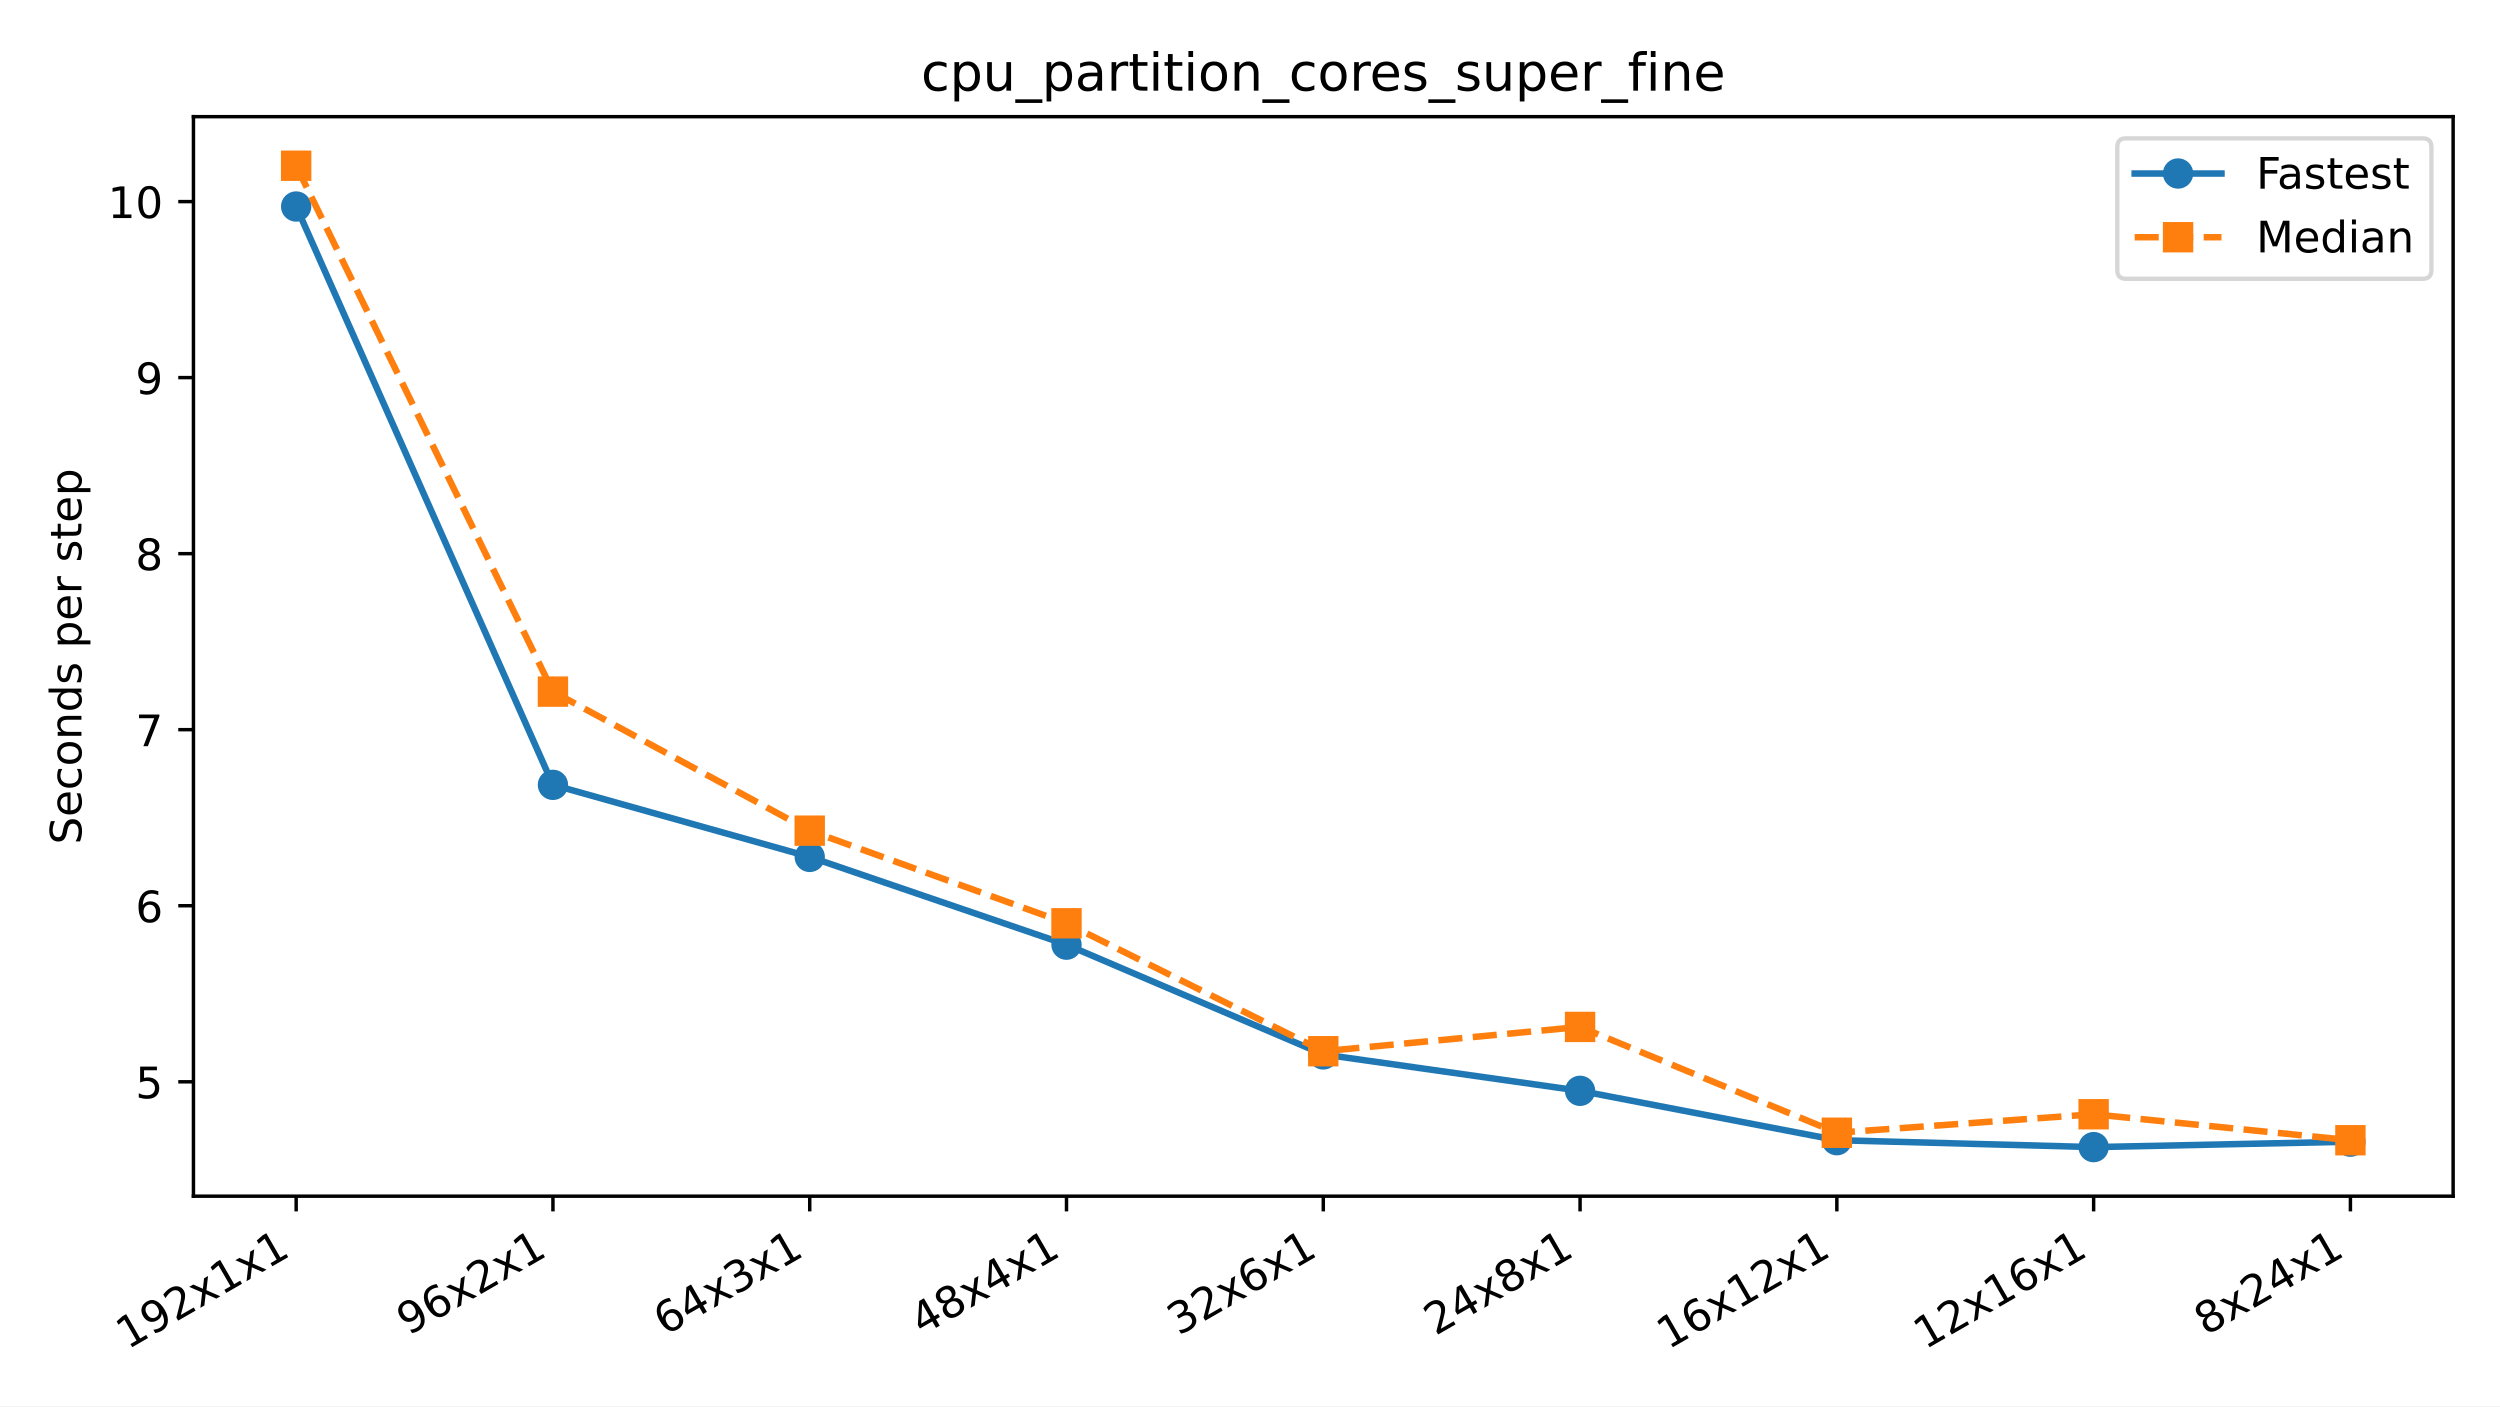
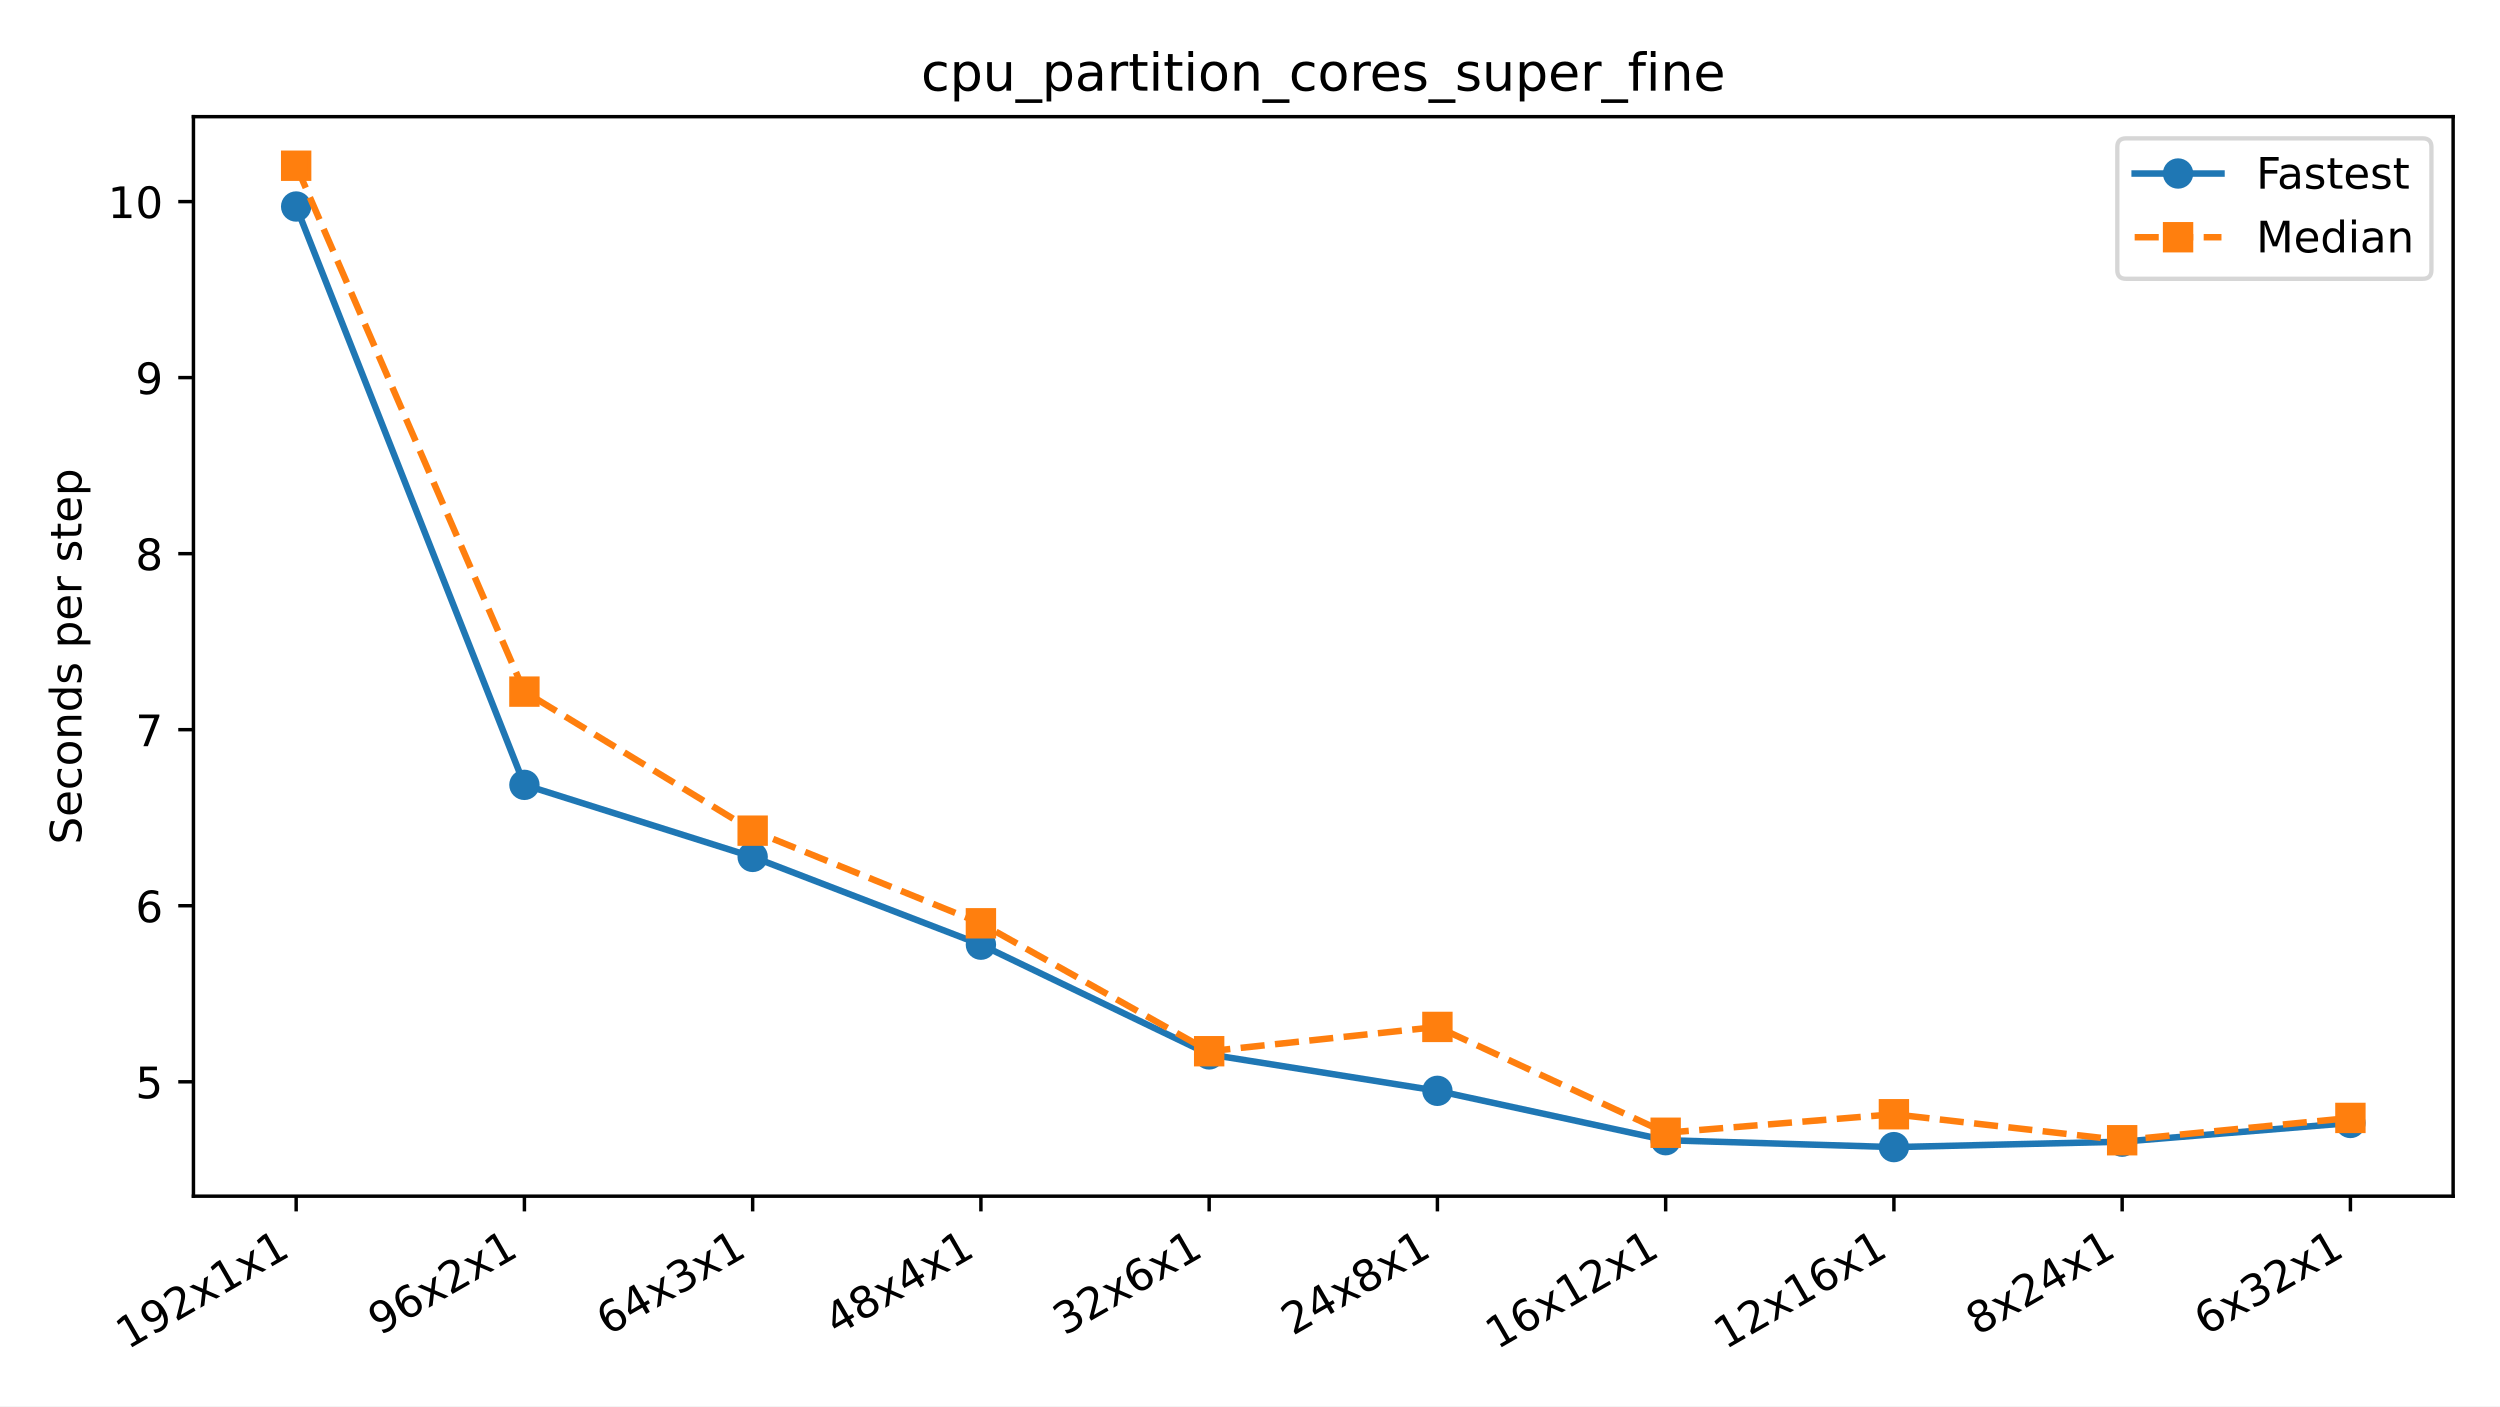
<svg xmlns="http://www.w3.org/2000/svg" xmlns:xlink="http://www.w3.org/1999/xlink" width="576pt" height="324pt" viewBox="0 0 576 324" version="1.1">
  <defs>
    <style type="text/css">*{stroke-linejoin: round; stroke-linecap: butt}</style>
  </defs>
  <g id="figure_1">
    <g id="patch_1">
      <path d="M 0 324 L 576 324 L 576 0 L 0 0 z " style="fill: #ffffff" />
    </g>
    <g id="axes_1">
      <g id="patch_2">
        <path d="M 44.57 275.6 L 565.2 275.6 L 565.2 26.88 L 44.57 26.88 z " style="fill: #ffffff" />
      </g>
      <g id="matplotlib.axis_1">
        <g id="xtick_1">
          <g id="line2d_1">
            <defs>
              <path id="m915a4b6a7f" d="M 0 0 L 0 3.5 " style="stroke: #000000; stroke-width: 0.8" />
            </defs>
            <g>
              <use xlink:href="#m915a4b6a7f" x="68.235" y="275.6" style="stroke: #000000; stroke-width: 0.8" />
            </g>
          </g>
          <g id="text_1">
            <text style="font-size: 10px; font-family: 'DejaVu Sans', 'Bitstream Vera Sans', 'Computer Modern Sans Serif', 'Lucida Grande', 'Verdana', 'Geneva', 'Lucid', 'Arial', 'Helvetica', 'Avant Garde', sans-serif" transform="translate(29.39315 311.0059) rotate(-30)">192x1x1</text>
          </g>
        </g>
        <g id="xtick_2">
          <g id="line2d_2">
            <g>
-               <use xlink:href="#m915a4b6a7f" x="127.397" y="275.6" style="stroke: #000000; stroke-width: 0.8" />
+               <use xlink:href="#m915a4b6a7f" x="120.824" y="275.6" style="stroke: #000000; stroke-width: 0.8" />
            </g>
          </g>
          <g id="text_2">
-             <text style="font-size: 10px; font-family: 'DejaVu Sans', 'Bitstream Vera Sans', 'Computer Modern Sans Serif', 'Lucida Grande', 'Verdana', 'Geneva', 'Lucid', 'Arial', 'Helvetica', 'Avant Garde', sans-serif" transform="translate(94.06573 307.8247) rotate(-30)">96x2x1</text>
+             <text style="font-size: 10px; font-family: 'DejaVu Sans', 'Bitstream Vera Sans', 'Computer Modern Sans Serif', 'Lucida Grande', 'Verdana', 'Geneva', 'Lucid', 'Arial', 'Helvetica', 'Avant Garde', sans-serif" transform="translate(87.49212 307.8247) rotate(-30)">96x2x1</text>
          </g>
        </g>
        <g id="xtick_3">
          <g id="line2d_3">
            <g>
-               <use xlink:href="#m915a4b6a7f" x="186.56" y="275.6" style="stroke: #000000; stroke-width: 0.8" />
+               <use xlink:href="#m915a4b6a7f" x="173.413" y="275.6" style="stroke: #000000; stroke-width: 0.8" />
            </g>
          </g>
          <g id="text_3">
-             <text style="font-size: 10px; font-family: 'DejaVu Sans', 'Bitstream Vera Sans', 'Computer Modern Sans Serif', 'Lucida Grande', 'Verdana', 'Geneva', 'Lucid', 'Arial', 'Helvetica', 'Avant Garde', sans-serif" transform="translate(153.2282 307.8247) rotate(-30)">64x3x1</text>
+             <text style="font-size: 10px; font-family: 'DejaVu Sans', 'Bitstream Vera Sans', 'Computer Modern Sans Serif', 'Lucida Grande', 'Verdana', 'Geneva', 'Lucid', 'Arial', 'Helvetica', 'Avant Garde', sans-serif" transform="translate(140.081 307.8247) rotate(-30)">64x3x1</text>
          </g>
        </g>
        <g id="xtick_4">
          <g id="line2d_4">
            <g>
-               <use xlink:href="#m915a4b6a7f" x="245.722" y="275.6" style="stroke: #000000; stroke-width: 0.8" />
+               <use xlink:href="#m915a4b6a7f" x="226.002" y="275.6" style="stroke: #000000; stroke-width: 0.8" />
            </g>
          </g>
          <g id="text_4">
-             <text style="font-size: 10px; font-family: 'DejaVu Sans', 'Bitstream Vera Sans', 'Computer Modern Sans Serif', 'Lucida Grande', 'Verdana', 'Geneva', 'Lucid', 'Arial', 'Helvetica', 'Avant Garde', sans-serif" transform="translate(212.3907 307.8247) rotate(-30)">48x4x1</text>
+             <text style="font-size: 10px; font-family: 'DejaVu Sans', 'Bitstream Vera Sans', 'Computer Modern Sans Serif', 'Lucida Grande', 'Verdana', 'Geneva', 'Lucid', 'Arial', 'Helvetica', 'Avant Garde', sans-serif" transform="translate(192.6699 307.8247) rotate(-30)">48x4x1</text>
          </g>
        </g>
        <g id="xtick_5">
          <g id="line2d_5">
            <g>
-               <use xlink:href="#m915a4b6a7f" x="304.885" y="275.6" style="stroke: #000000; stroke-width: 0.8" />
+               <use xlink:href="#m915a4b6a7f" x="278.591" y="275.6" style="stroke: #000000; stroke-width: 0.8" />
            </g>
          </g>
          <g id="text_5">
-             <text style="font-size: 10px; font-family: 'DejaVu Sans', 'Bitstream Vera Sans', 'Computer Modern Sans Serif', 'Lucida Grande', 'Verdana', 'Geneva', 'Lucid', 'Arial', 'Helvetica', 'Avant Garde', sans-serif" transform="translate(271.5532 307.8247) rotate(-30)">32x6x1</text>
+             <text style="font-size: 10px; font-family: 'DejaVu Sans', 'Bitstream Vera Sans', 'Computer Modern Sans Serif', 'Lucida Grande', 'Verdana', 'Geneva', 'Lucid', 'Arial', 'Helvetica', 'Avant Garde', sans-serif" transform="translate(245.2588 307.8247) rotate(-30)">32x6x1</text>
          </g>
        </g>
        <g id="xtick_6">
          <g id="line2d_6">
            <g>
-               <use xlink:href="#m915a4b6a7f" x="364.048" y="275.6" style="stroke: #000000; stroke-width: 0.8" />
+               <use xlink:href="#m915a4b6a7f" x="331.179" y="275.6" style="stroke: #000000; stroke-width: 0.8" />
            </g>
          </g>
          <g id="text_6">
-             <text style="font-size: 10px; font-family: 'DejaVu Sans', 'Bitstream Vera Sans', 'Computer Modern Sans Serif', 'Lucida Grande', 'Verdana', 'Geneva', 'Lucid', 'Arial', 'Helvetica', 'Avant Garde', sans-serif" transform="translate(330.7157 307.8247) rotate(-30)">24x8x1</text>
+             <text style="font-size: 10px; font-family: 'DejaVu Sans', 'Bitstream Vera Sans', 'Computer Modern Sans Serif', 'Lucida Grande', 'Verdana', 'Geneva', 'Lucid', 'Arial', 'Helvetica', 'Avant Garde', sans-serif" transform="translate(297.8477 307.8247) rotate(-30)">24x8x1</text>
          </g>
        </g>
        <g id="xtick_7">
          <g id="line2d_7">
            <g>
-               <use xlink:href="#m915a4b6a7f" x="423.21" y="275.6" style="stroke: #000000; stroke-width: 0.8" />
+               <use xlink:href="#m915a4b6a7f" x="383.768" y="275.6" style="stroke: #000000; stroke-width: 0.8" />
            </g>
          </g>
          <g id="text_7">
-             <text style="font-size: 10px; font-family: 'DejaVu Sans', 'Bitstream Vera Sans', 'Computer Modern Sans Serif', 'Lucida Grande', 'Verdana', 'Geneva', 'Lucid', 'Arial', 'Helvetica', 'Avant Garde', sans-serif" transform="translate(384.3681 311.0059) rotate(-30)">16x12x1</text>
+             <text style="font-size: 10px; font-family: 'DejaVu Sans', 'Bitstream Vera Sans', 'Computer Modern Sans Serif', 'Lucida Grande', 'Verdana', 'Geneva', 'Lucid', 'Arial', 'Helvetica', 'Avant Garde', sans-serif" transform="translate(344.9265 311.0059) rotate(-30)">16x12x1</text>
          </g>
        </g>
        <g id="xtick_8">
          <g id="line2d_8">
            <g>
-               <use xlink:href="#m915a4b6a7f" x="482.373" y="275.6" style="stroke: #000000; stroke-width: 0.8" />
+               <use xlink:href="#m915a4b6a7f" x="436.357" y="275.6" style="stroke: #000000; stroke-width: 0.8" />
            </g>
          </g>
          <g id="text_8">
-             <text style="font-size: 10px; font-family: 'DejaVu Sans', 'Bitstream Vera Sans', 'Computer Modern Sans Serif', 'Lucida Grande', 'Verdana', 'Geneva', 'Lucid', 'Arial', 'Helvetica', 'Avant Garde', sans-serif" transform="translate(443.5306 311.0059) rotate(-30)">12x16x1</text>
+             <text style="font-size: 10px; font-family: 'DejaVu Sans', 'Bitstream Vera Sans', 'Computer Modern Sans Serif', 'Lucida Grande', 'Verdana', 'Geneva', 'Lucid', 'Arial', 'Helvetica', 'Avant Garde', sans-serif" transform="translate(397.5154 311.0059) rotate(-30)">12x16x1</text>
          </g>
        </g>
        <g id="xtick_9">
          <g id="line2d_9">
            <g>
+               <use xlink:href="#m915a4b6a7f" x="488.946" y="275.6" style="stroke: #000000; stroke-width: 0.8" />
+             </g>
+           </g>
+           <g id="text_9">
+             <text style="font-size: 10px; font-family: 'DejaVu Sans', 'Bitstream Vera Sans', 'Computer Modern Sans Serif', 'Lucida Grande', 'Verdana', 'Geneva', 'Lucid', 'Arial', 'Helvetica', 'Avant Garde', sans-serif" transform="translate(455.6143 307.8247) rotate(-30)">8x24x1</text>
+           </g>
+         </g>
+         <g id="xtick_10">
+           <g id="line2d_10">
+             <g>
              <use xlink:href="#m915a4b6a7f" x="541.535" y="275.6" style="stroke: #000000; stroke-width: 0.8" />
            </g>
          </g>
-           <g id="text_9">
-             <text style="font-size: 10px; font-family: 'DejaVu Sans', 'Bitstream Vera Sans', 'Computer Modern Sans Serif', 'Lucida Grande', 'Verdana', 'Geneva', 'Lucid', 'Arial', 'Helvetica', 'Avant Garde', sans-serif" transform="translate(508.2032 307.8247) rotate(-30)">8x24x1</text>
+           <g id="text_10">
+             <text style="font-size: 10px; font-family: 'DejaVu Sans', 'Bitstream Vera Sans', 'Computer Modern Sans Serif', 'Lucida Grande', 'Verdana', 'Geneva', 'Lucid', 'Arial', 'Helvetica', 'Avant Garde', sans-serif" transform="translate(508.2032 307.8247) rotate(-30)">6x32x1</text>
          </g>
        </g>
      </g>
      <g id="matplotlib.axis_2">
        <g id="ytick_1">
-           <g id="line2d_10">
+           <g id="line2d_11">
            <defs>
              <path id="mc665064905" d="M 0 0 L -3.5 0 " style="stroke: #000000; stroke-width: 0.8" />
            </defs>
            <g>
              <use xlink:href="#mc665064905" x="44.57" y="249.24" style="stroke: #000000; stroke-width: 0.8" />
            </g>
          </g>
-           <g id="text_10">
+           <g id="text_11">
            <text style="font-size: 10px; font-family: 'DejaVu Sans', 'Bitstream Vera Sans', 'Computer Modern Sans Serif', 'Lucida Grande', 'Verdana', 'Geneva', 'Lucid', 'Arial', 'Helvetica', 'Avant Garde', sans-serif; text-anchor: end" x="37.57" y="253.04" transform="rotate(-0 37.57 253.0397)">5</text>
          </g>
        </g>
        <g id="ytick_2">
-           <g id="line2d_11">
+           <g id="line2d_12">
            <g>
              <use xlink:href="#mc665064905" x="44.57" y="208.681" style="stroke: #000000; stroke-width: 0.8" />
            </g>
          </g>
-           <g id="text_11">
+           <g id="text_12">
            <text style="font-size: 10px; font-family: 'DejaVu Sans', 'Bitstream Vera Sans', 'Computer Modern Sans Serif', 'Lucida Grande', 'Verdana', 'Geneva', 'Lucid', 'Arial', 'Helvetica', 'Avant Garde', sans-serif; text-anchor: end" x="37.57" y="212.48" transform="rotate(-0 37.57 212.4801)">6</text>
          </g>
        </g>
        <g id="ytick_3">
-           <g id="line2d_12">
+           <g id="line2d_13">
            <g>
              <use xlink:href="#mc665064905" x="44.57" y="168.121" style="stroke: #000000; stroke-width: 0.8" />
            </g>
          </g>
-           <g id="text_12">
+           <g id="text_13">
            <text style="font-size: 10px; font-family: 'DejaVu Sans', 'Bitstream Vera Sans', 'Computer Modern Sans Serif', 'Lucida Grande', 'Verdana', 'Geneva', 'Lucid', 'Arial', 'Helvetica', 'Avant Garde', sans-serif; text-anchor: end" x="37.57" y="171.921" transform="rotate(-0 37.57 171.9206)">7</text>
          </g>
        </g>
        <g id="ytick_4">
-           <g id="line2d_13">
+           <g id="line2d_14">
            <g>
              <use xlink:href="#mc665064905" x="44.57" y="127.562" style="stroke: #000000; stroke-width: 0.8" />
            </g>
          </g>
-           <g id="text_13">
+           <g id="text_14">
            <text style="font-size: 10px; font-family: 'DejaVu Sans', 'Bitstream Vera Sans', 'Computer Modern Sans Serif', 'Lucida Grande', 'Verdana', 'Geneva', 'Lucid', 'Arial', 'Helvetica', 'Avant Garde', sans-serif; text-anchor: end" x="37.57" y="131.361" transform="rotate(-0 37.57 131.3611)">8</text>
          </g>
        </g>
        <g id="ytick_5">
-           <g id="line2d_14">
+           <g id="line2d_15">
            <g>
              <use xlink:href="#mc665064905" x="44.57" y="87.002" style="stroke: #000000; stroke-width: 0.8" />
            </g>
          </g>
-           <g id="text_14">
+           <g id="text_15">
            <text style="font-size: 10px; font-family: 'DejaVu Sans', 'Bitstream Vera Sans', 'Computer Modern Sans Serif', 'Lucida Grande', 'Verdana', 'Geneva', 'Lucid', 'Arial', 'Helvetica', 'Avant Garde', sans-serif; text-anchor: end" x="37.57" y="90.802" transform="rotate(-0 37.57 90.80152)">9</text>
          </g>
        </g>
        <g id="ytick_6">
-           <g id="line2d_15">
+           <g id="line2d_16">
            <g>
              <use xlink:href="#mc665064905" x="44.57" y="46.443" style="stroke: #000000; stroke-width: 0.8" />
            </g>
          </g>
-           <g id="text_15">
+           <g id="text_16">
            <text style="font-size: 10px; font-family: 'DejaVu Sans', 'Bitstream Vera Sans', 'Computer Modern Sans Serif', 'Lucida Grande', 'Verdana', 'Geneva', 'Lucid', 'Arial', 'Helvetica', 'Avant Garde', sans-serif; text-anchor: end" x="37.57" y="50.242" transform="rotate(-0 37.57 50.24199)">10</text>
          </g>
        </g>
-         <g id="text_16">
+         <g id="text_17">
          <text style="font-size: 10px; font-family: 'DejaVu Sans', 'Bitstream Vera Sans', 'Computer Modern Sans Serif', 'Lucida Grande', 'Verdana', 'Geneva', 'Lucid', 'Arial', 'Helvetica', 'Avant Garde', sans-serif; text-anchor: middle" x="18.765" y="151.24" transform="rotate(-90 18.76531 151.2402)">Seconds per step</text>
        </g>
      </g>
-       <g id="line2d_16">
-         <path d="M 68.235 47.58 L 127.397 180.831 L 186.56 197.433 L 245.722 217.656 L 304.885 242.938 L 364.048 251.327 L 423.21 262.703 L 482.373 264.295 L 541.535 263.045 " clip-path="url(#p921521c701)" style="fill: none; stroke: #1f77b4; stroke-width: 1.5; stroke-linecap: square" />
+       <g id="line2d_17">
+         <path d="M 68.235 47.58 L 120.824 180.831 L 173.413 197.433 L 226.002 217.656 L 278.591 242.938 L 331.179 251.327 L 383.768 262.703 L 436.357 264.295 L 488.946 263.045 L 541.535 258.733 " clip-path="url(#p921521c701)" style="fill: none; stroke: #1f77b4; stroke-width: 1.5; stroke-linecap: square" />
        <defs>
          <path id="mfb15104b4f" d="M 0 3 C 0.796 3 1.559 2.684 2.121 2.121 C 2.684 1.559 3 0.796 3 0 C 3 -0.796 2.684 -1.559 2.121 -2.121 C 1.559 -2.684 0.796 -3 0 -3 C -0.796 -3 -1.559 -2.684 -2.121 -2.121 C -2.684 -1.559 -3 -0.796 -3 0 C -3 0.796 -2.684 1.559 -2.121 2.121 C -1.559 2.684 -0.796 3 0 3 z " style="stroke: #1f77b4" />
        </defs>
        <g clip-path="url(#p921521c701)">
          <use xlink:href="#mfb15104b4f" x="68.235" y="47.58" style="fill: #1f77b4; stroke: #1f77b4" />
-           <use xlink:href="#mfb15104b4f" x="127.397" y="180.831" style="fill: #1f77b4; stroke: #1f77b4" />
-           <use xlink:href="#mfb15104b4f" x="186.56" y="197.433" style="fill: #1f77b4; stroke: #1f77b4" />
-           <use xlink:href="#mfb15104b4f" x="245.722" y="217.656" style="fill: #1f77b4; stroke: #1f77b4" />
-           <use xlink:href="#mfb15104b4f" x="304.885" y="242.938" style="fill: #1f77b4; stroke: #1f77b4" />
-           <use xlink:href="#mfb15104b4f" x="364.048" y="251.327" style="fill: #1f77b4; stroke: #1f77b4" />
-           <use xlink:href="#mfb15104b4f" x="423.21" y="262.703" style="fill: #1f77b4; stroke: #1f77b4" />
-           <use xlink:href="#mfb15104b4f" x="482.373" y="264.295" style="fill: #1f77b4; stroke: #1f77b4" />
-           <use xlink:href="#mfb15104b4f" x="541.535" y="263.045" style="fill: #1f77b4; stroke: #1f77b4" />
-         </g>
-       </g>
-       <g id="line2d_17">
-         <path d="M 68.235 38.185 L 127.397 159.35 L 186.56 191.384 L 245.722 212.727 L 304.885 242.201 L 364.048 236.602 L 423.21 260.985 L 482.373 256.723 L 541.535 262.711 " clip-path="url(#p921521c701)" style="fill: none; stroke-dasharray: 5.55,2.4; stroke-dashoffset: 0; stroke: #ff7f0e; stroke-width: 1.5" />
+           <use xlink:href="#mfb15104b4f" x="120.824" y="180.831" style="fill: #1f77b4; stroke: #1f77b4" />
+           <use xlink:href="#mfb15104b4f" x="173.413" y="197.433" style="fill: #1f77b4; stroke: #1f77b4" />
+           <use xlink:href="#mfb15104b4f" x="226.002" y="217.656" style="fill: #1f77b4; stroke: #1f77b4" />
+           <use xlink:href="#mfb15104b4f" x="278.591" y="242.938" style="fill: #1f77b4; stroke: #1f77b4" />
+           <use xlink:href="#mfb15104b4f" x="331.179" y="251.327" style="fill: #1f77b4; stroke: #1f77b4" />
+           <use xlink:href="#mfb15104b4f" x="383.768" y="262.703" style="fill: #1f77b4; stroke: #1f77b4" />
+           <use xlink:href="#mfb15104b4f" x="436.357" y="264.295" style="fill: #1f77b4; stroke: #1f77b4" />
+           <use xlink:href="#mfb15104b4f" x="488.946" y="263.045" style="fill: #1f77b4; stroke: #1f77b4" />
+           <use xlink:href="#mfb15104b4f" x="541.535" y="258.733" style="fill: #1f77b4; stroke: #1f77b4" />
+         </g>
+       </g>
+       <g id="line2d_18">
+         <path d="M 68.235 38.185 L 120.824 159.35 L 173.413 191.384 L 226.002 212.727 L 278.591 242.201 L 331.179 236.602 L 383.768 260.985 L 436.357 256.723 L 488.946 262.711 L 541.535 257.57 " clip-path="url(#p921521c701)" style="fill: none; stroke-dasharray: 5.55,2.4; stroke-dashoffset: 0; stroke: #ff7f0e; stroke-width: 1.5" />
        <defs>
          <path id="m5a906554f0" d="M -3 3 L 3 3 L 3 -3 L -3 -3 z " style="stroke: #ff7f0e; stroke-linejoin: miter" />
        </defs>
        <g clip-path="url(#p921521c701)">
          <use xlink:href="#m5a906554f0" x="68.235" y="38.185" style="fill: #ff7f0e; stroke: #ff7f0e; stroke-linejoin: miter" />
-           <use xlink:href="#m5a906554f0" x="127.397" y="159.35" style="fill: #ff7f0e; stroke: #ff7f0e; stroke-linejoin: miter" />
-           <use xlink:href="#m5a906554f0" x="186.56" y="191.384" style="fill: #ff7f0e; stroke: #ff7f0e; stroke-linejoin: miter" />
-           <use xlink:href="#m5a906554f0" x="245.722" y="212.727" style="fill: #ff7f0e; stroke: #ff7f0e; stroke-linejoin: miter" />
-           <use xlink:href="#m5a906554f0" x="304.885" y="242.201" style="fill: #ff7f0e; stroke: #ff7f0e; stroke-linejoin: miter" />
-           <use xlink:href="#m5a906554f0" x="364.048" y="236.602" style="fill: #ff7f0e; stroke: #ff7f0e; stroke-linejoin: miter" />
-           <use xlink:href="#m5a906554f0" x="423.21" y="260.985" style="fill: #ff7f0e; stroke: #ff7f0e; stroke-linejoin: miter" />
-           <use xlink:href="#m5a906554f0" x="482.373" y="256.723" style="fill: #ff7f0e; stroke: #ff7f0e; stroke-linejoin: miter" />
-           <use xlink:href="#m5a906554f0" x="541.535" y="262.711" style="fill: #ff7f0e; stroke: #ff7f0e; stroke-linejoin: miter" />
+           <use xlink:href="#m5a906554f0" x="120.824" y="159.35" style="fill: #ff7f0e; stroke: #ff7f0e; stroke-linejoin: miter" />
+           <use xlink:href="#m5a906554f0" x="173.413" y="191.384" style="fill: #ff7f0e; stroke: #ff7f0e; stroke-linejoin: miter" />
+           <use xlink:href="#m5a906554f0" x="226.002" y="212.727" style="fill: #ff7f0e; stroke: #ff7f0e; stroke-linejoin: miter" />
+           <use xlink:href="#m5a906554f0" x="278.591" y="242.201" style="fill: #ff7f0e; stroke: #ff7f0e; stroke-linejoin: miter" />
+           <use xlink:href="#m5a906554f0" x="331.179" y="236.602" style="fill: #ff7f0e; stroke: #ff7f0e; stroke-linejoin: miter" />
+           <use xlink:href="#m5a906554f0" x="383.768" y="260.985" style="fill: #ff7f0e; stroke: #ff7f0e; stroke-linejoin: miter" />
+           <use xlink:href="#m5a906554f0" x="436.357" y="256.723" style="fill: #ff7f0e; stroke: #ff7f0e; stroke-linejoin: miter" />
+           <use xlink:href="#m5a906554f0" x="488.946" y="262.711" style="fill: #ff7f0e; stroke: #ff7f0e; stroke-linejoin: miter" />
+           <use xlink:href="#m5a906554f0" x="541.535" y="257.57" style="fill: #ff7f0e; stroke: #ff7f0e; stroke-linejoin: miter" />
        </g>
      </g>
      <g id="patch_3">
        <path d="M 44.57 275.6 L 44.57 26.88 " style="fill: none; stroke: #000000; stroke-width: 0.8; stroke-linejoin: miter; stroke-linecap: square" />
      </g>
      <g id="patch_4">
        <path d="M 565.2 275.6 L 565.2 26.88 " style="fill: none; stroke: #000000; stroke-width: 0.8; stroke-linejoin: miter; stroke-linecap: square" />
      </g>
      <g id="patch_5">
        <path d="M 44.57 275.6 L 565.2 275.6 " style="fill: none; stroke: #000000; stroke-width: 0.8; stroke-linejoin: miter; stroke-linecap: square" />
      </g>
      <g id="patch_6">
        <path d="M 44.57 26.88 L 565.2 26.88 " style="fill: none; stroke: #000000; stroke-width: 0.8; stroke-linejoin: miter; stroke-linecap: square" />
      </g>
-       <g id="text_17">
+       <g id="text_18">
        <text style="font-size: 12px; font-family: 'DejaVu Sans', 'Bitstream Vera Sans', 'Computer Modern Sans Serif', 'Lucida Grande', 'Verdana', 'Geneva', 'Lucid', 'Arial', 'Helvetica', 'Avant Garde', sans-serif; text-anchor: middle" x="304.885" y="20.88" transform="rotate(-0 304.885 20.88)">cpu_partition_cores_super_fine</text>
      </g>
      <g id="legend_1">
        <g id="patch_7">
          <path d="M 489.827 64.236 L 558.2 64.236 Q 560.2 64.236 560.2 62.236 L 560.2 33.88 Q 560.2 31.88 558.2 31.88 L 489.827 31.88 Q 487.827 31.88 487.827 33.88 L 487.827 62.236 Q 487.827 64.236 489.827 64.236 z " style="fill: #ffffff; opacity: 0.8; stroke: #cccccc; stroke-linejoin: miter" />
        </g>
-         <g id="line2d_18">
+         <g id="line2d_19">
          <path d="M 491.827 39.978 L 501.827 39.978 L 511.827 39.978 " style="fill: none; stroke: #1f77b4; stroke-width: 1.5; stroke-linecap: square" />
          <g>
            <use xlink:href="#mfb15104b4f" x="501.827" y="39.978" style="fill: #1f77b4; stroke: #1f77b4" />
          </g>
        </g>
-         <g id="text_18">
+         <g id="text_19">
          <text style="font-size: 10px; font-family: 'DejaVu Sans', 'Bitstream Vera Sans', 'Computer Modern Sans Serif', 'Lucida Grande', 'Verdana', 'Geneva', 'Lucid', 'Arial', 'Helvetica', 'Avant Garde', sans-serif; text-anchor: start" x="519.827" y="43.478" transform="rotate(-0 519.8266 43.47844)">Fastest</text>
        </g>
-         <g id="line2d_19">
+         <g id="line2d_20">
          <path d="M 491.827 54.657 L 501.827 54.657 L 511.827 54.657 " style="fill: none; stroke-dasharray: 5.55,2.4; stroke-dashoffset: 0; stroke: #ff7f0e; stroke-width: 1.5" />
          <g>
            <use xlink:href="#m5a906554f0" x="501.827" y="54.657" style="fill: #ff7f0e; stroke: #ff7f0e; stroke-linejoin: miter" />
          </g>
        </g>
-         <g id="text_19">
+         <g id="text_20">
          <text style="font-size: 10px; font-family: 'DejaVu Sans', 'Bitstream Vera Sans', 'Computer Modern Sans Serif', 'Lucida Grande', 'Verdana', 'Geneva', 'Lucid', 'Arial', 'Helvetica', 'Avant Garde', sans-serif; text-anchor: start" x="519.827" y="58.157" transform="rotate(-0 519.8266 58.15656)">Median</text>
        </g>
      </g>
    </g>
  </g>
  <defs>
    <clipPath id="p921521c701">
      <rect x="44.57" y="26.88" width="520.63" height="248.72" />
    </clipPath>
  </defs>
</svg>
